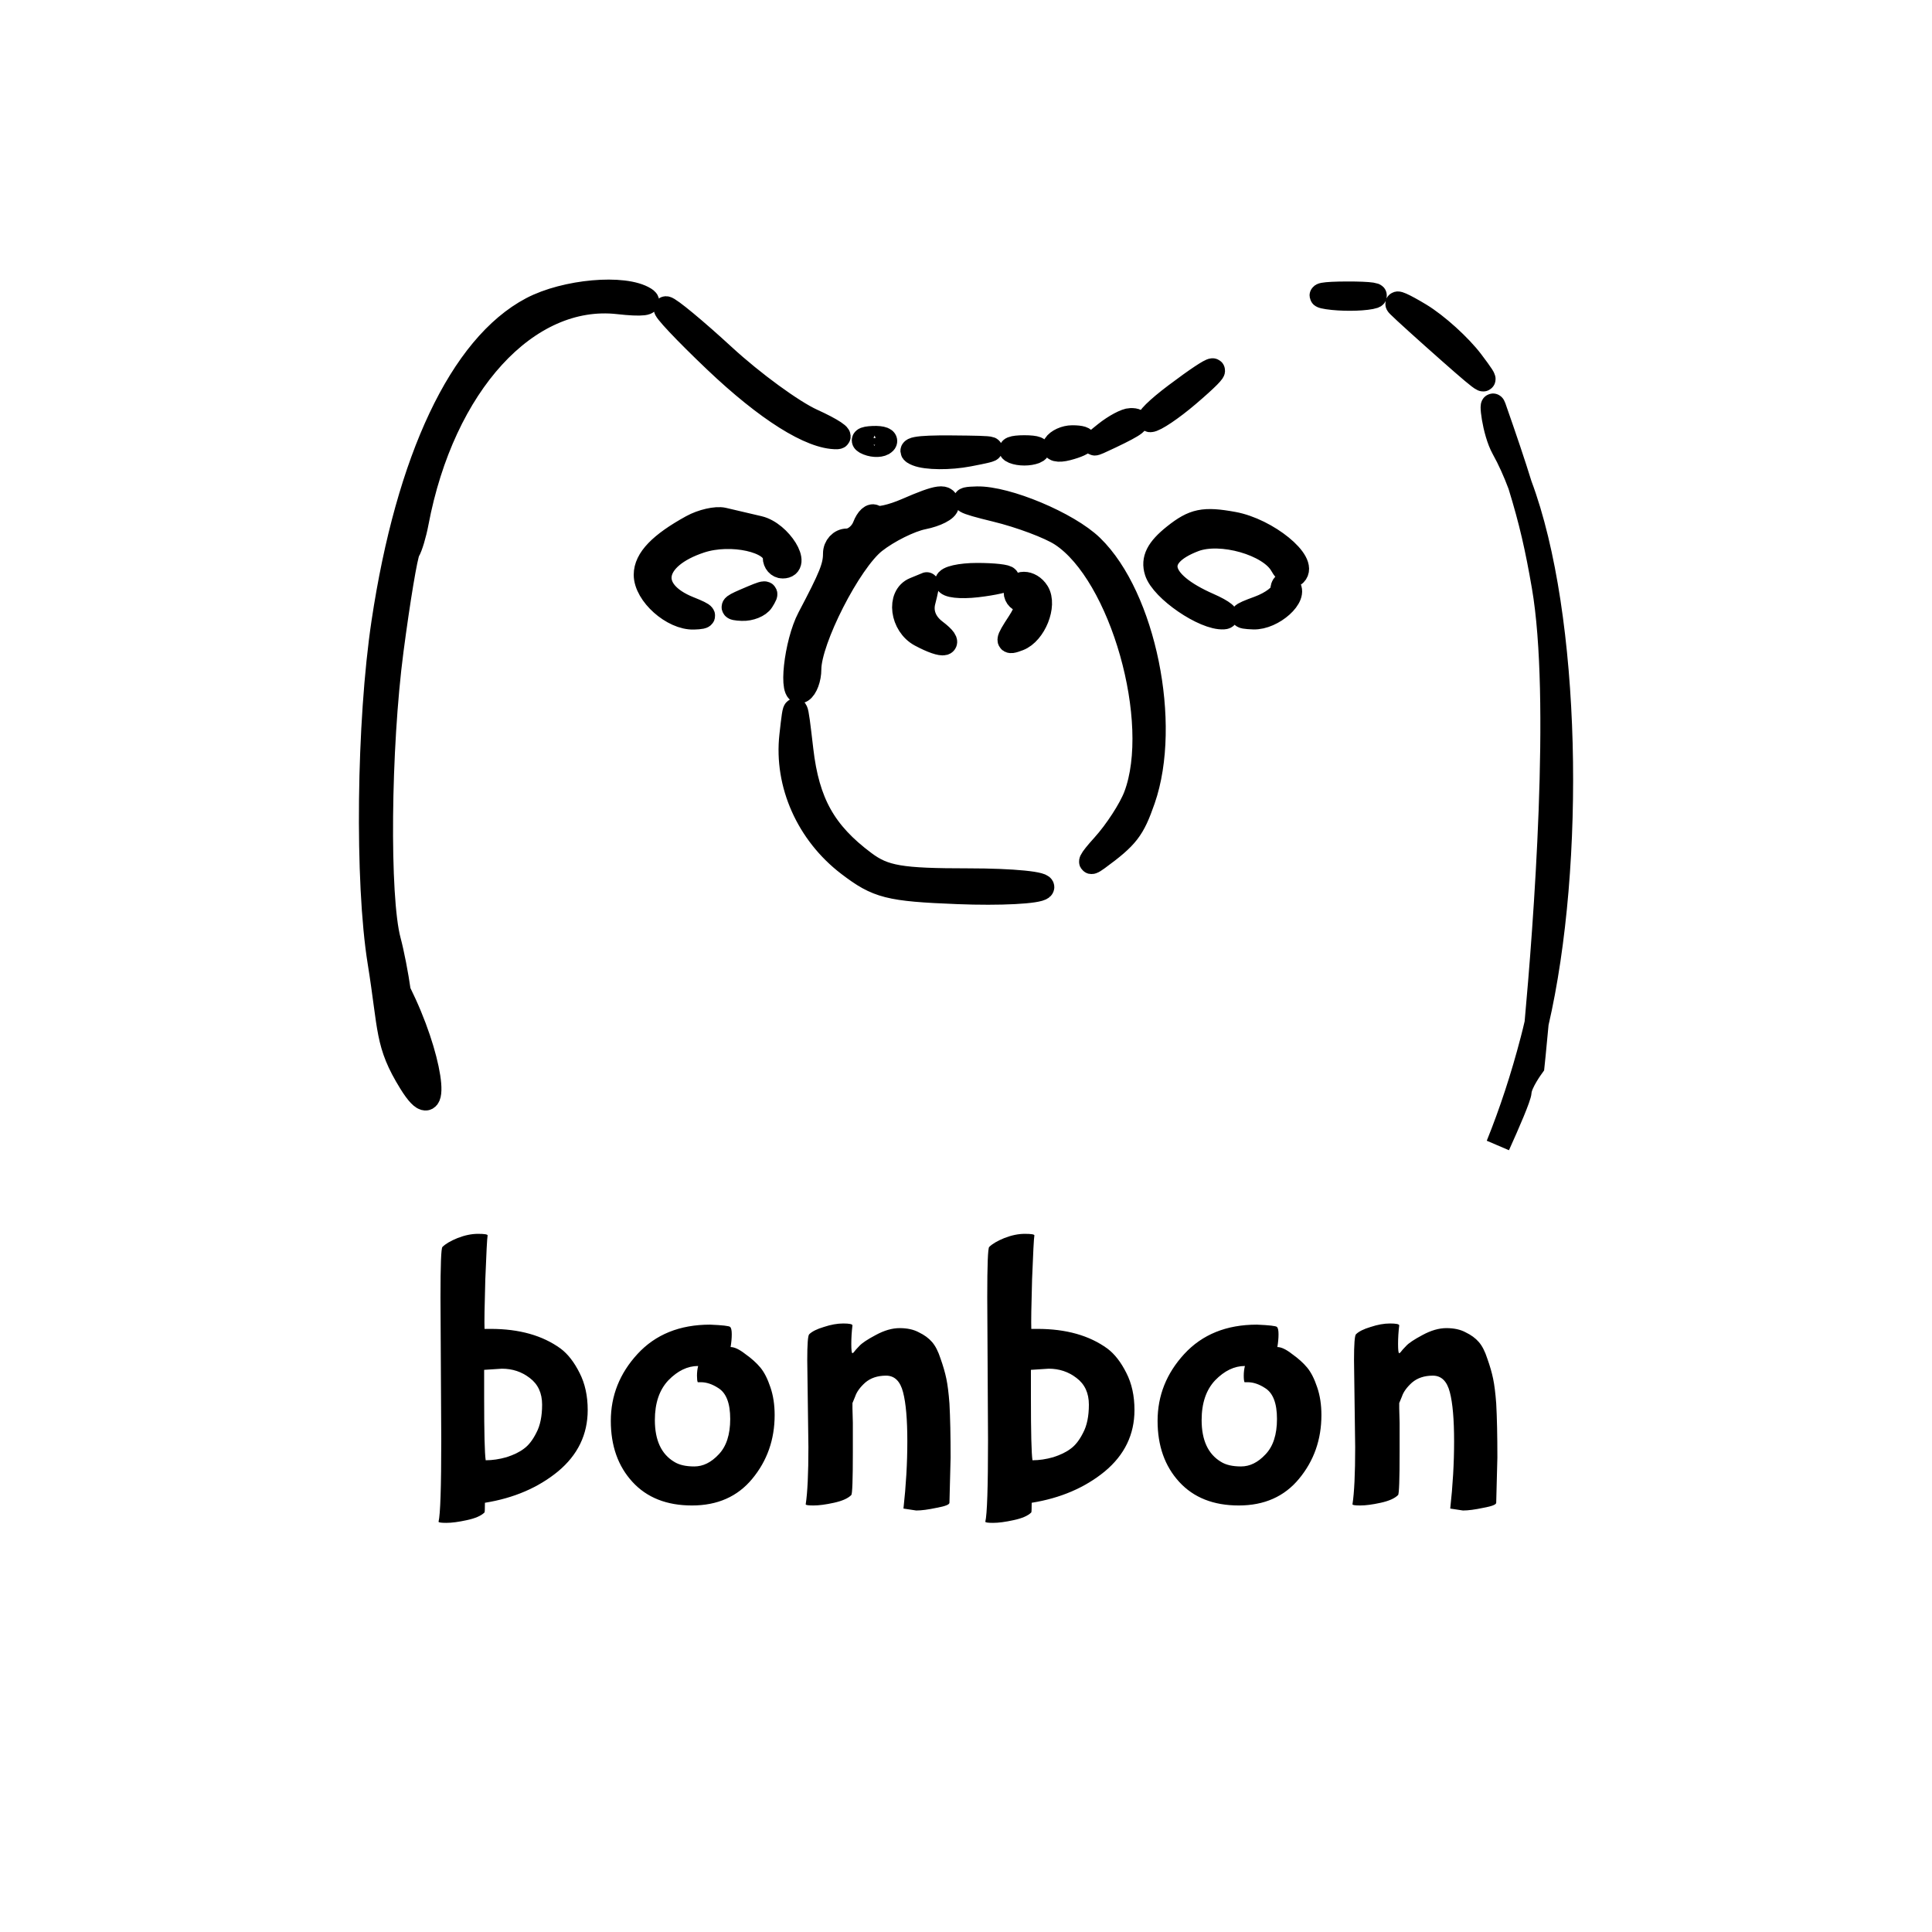
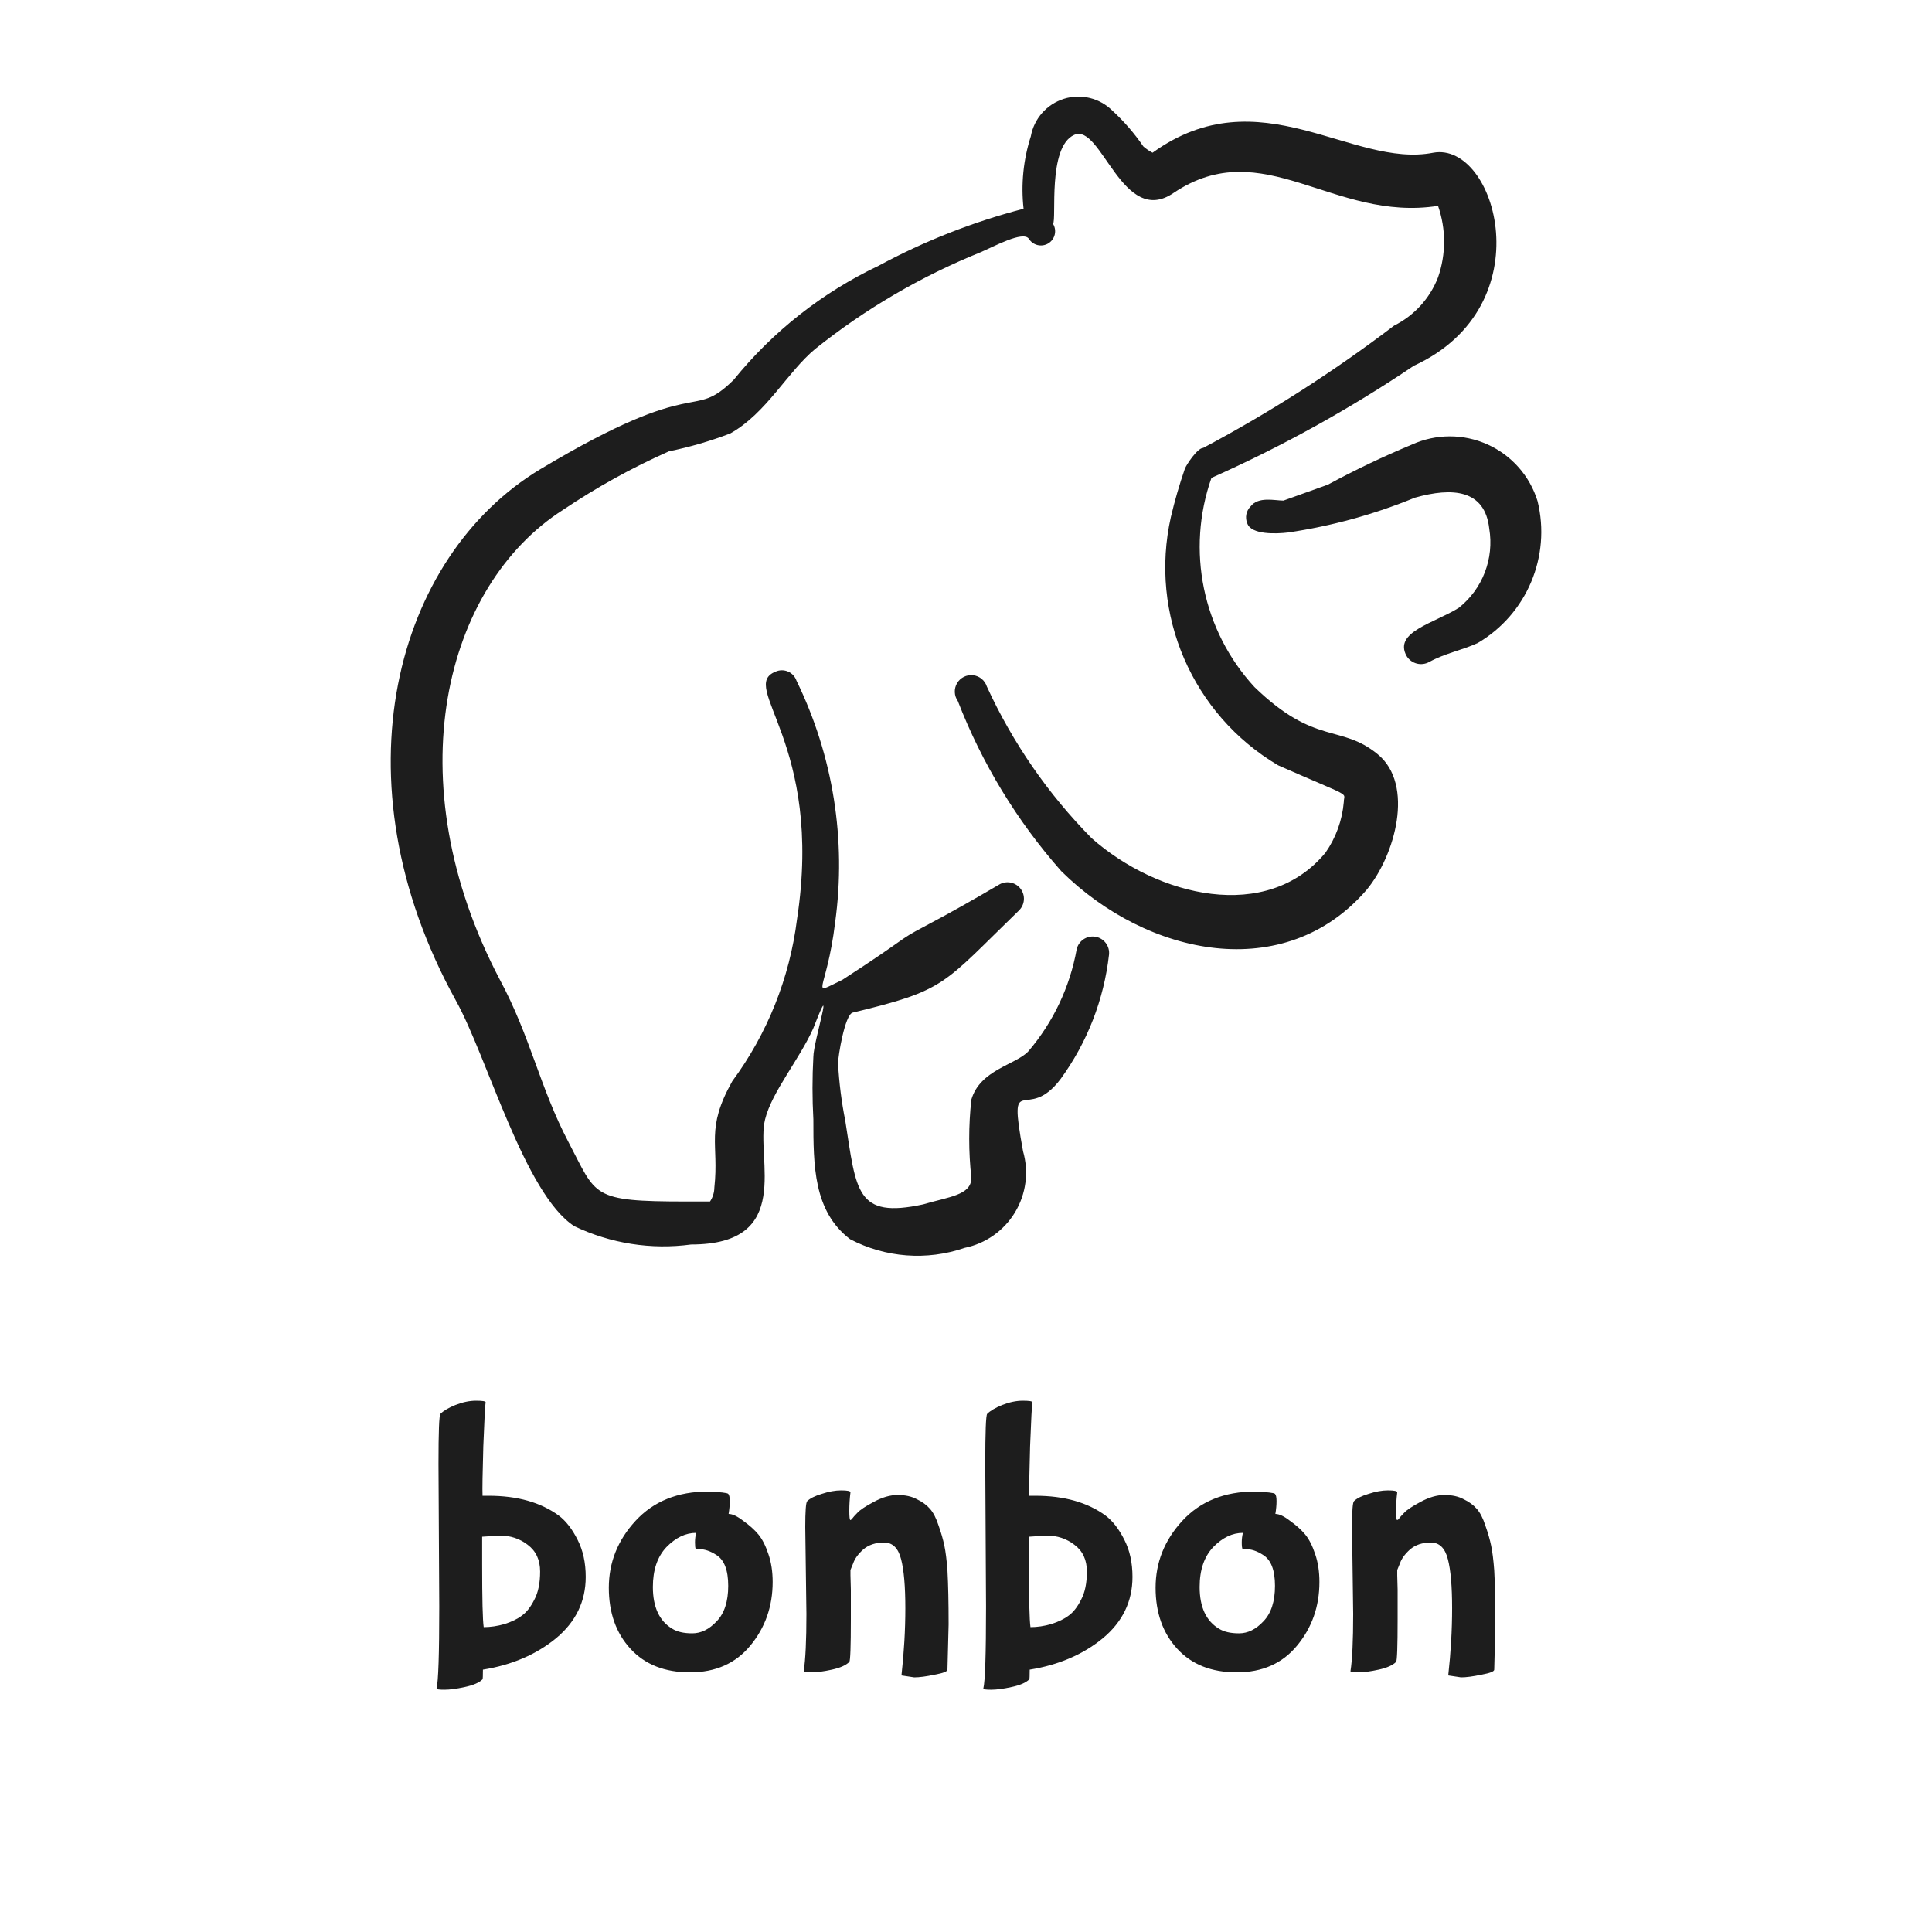
<svg xmlns="http://www.w3.org/2000/svg" width="160" height="160" viewBox="0 0 160 160" fill="none">
-   <path d="M124.505 37.138C123.707 35.703 123.449 32.942 123.723 33.725C124.654 36.382 125.34 38.414 125.879 40.163C129.952 51.023 130.31 71.534 127.254 84.74C127.053 86.947 126.91 88.28 126.91 88.28C126.9 88.294 125.883 89.669 125.842 90.418C125.818 90.845 124.906 92.962 124.055 94.845C125.163 92.102 126.115 89.19 126.91 86.14C127.03 85.683 127.144 85.216 127.254 84.74C127.975 76.852 129.448 57.8 127.851 48.55C127.307 45.401 126.818 43.211 125.879 40.163C125.461 39.047 125.002 38.032 124.505 37.138ZM44.032 25.584C46.827 24.11 51.701 23.677 53.401 24.753C54.01 25.14 53.173 25.242 51.21 25.02C43.661 24.169 36.666 31.818 34.497 43.294C34.317 44.246 34.002 45.297 33.797 45.629C33.592 45.962 32.973 49.671 32.421 53.873C31.359 61.966 31.246 74.331 32.201 77.901C32.483 78.951 32.83 80.747 33.023 82.12C33.161 82.4 33.321 82.738 33.505 83.14C35.92 88.415 36.352 93.438 34.005 89.64C32.004 86.402 32.35 85.325 31.441 79.682C30.368 73.032 30.517 59.814 31.76 51.538C33.795 37.987 38.205 28.661 44.032 25.584ZM65.542 60.929C65.873 57.962 65.876 57.965 66.36 62.118C66.87 66.489 68.255 68.969 71.568 71.444C73.226 72.684 74.577 72.913 80.213 72.913C83.898 72.913 86.621 73.186 86.287 73.521C85.953 73.855 82.82 74.016 79.323 73.877C73.618 73.652 72.685 73.415 70.281 71.58C66.919 69.014 65.097 64.921 65.542 60.929ZM80.913 41.283C83.362 41.231 88.448 43.364 90.406 45.262C94.722 49.448 96.861 59.94 94.677 66.216C93.813 68.701 93.346 69.303 90.886 71.105C90.036 71.728 90.234 71.297 91.377 70.036C92.43 68.875 93.632 67.022 94.049 65.919C96.37 59.777 92.898 47.532 87.91 44.264C86.95 43.634 84.501 42.715 82.469 42.223C79.651 41.54 79.282 41.317 80.913 41.283ZM75.094 42.245C77.777 41.078 78.419 40.998 78.419 41.831C78.419 42.173 77.529 42.632 76.441 42.849C75.353 43.067 73.546 43.966 72.427 44.846C70.342 46.487 67.02 52.993 67.02 55.435C67.02 56.184 66.725 56.979 66.365 57.202C65.424 57.785 65.911 53.27 67.018 51.174C68.815 47.77 69.157 46.919 69.157 45.848C69.157 45.255 69.604 44.769 70.15 44.769C70.695 44.769 71.345 44.243 71.592 43.599C71.838 42.955 72.22 42.608 72.44 42.827C72.659 43.045 73.854 42.784 75.094 42.245ZM76.749 48.388C76.811 48.358 76.689 48.988 76.48 49.79C76.237 50.717 76.586 51.615 77.437 52.26C79.001 53.444 78.232 53.65 76.235 52.581C74.69 51.755 74.381 49.355 75.747 48.803C76.237 48.606 76.687 48.419 76.749 48.388ZM84.119 49.044C84.119 48.12 85.332 48.123 85.906 49.05C86.567 50.123 85.649 52.414 84.359 52.91C83.347 53.298 83.351 53.155 84.403 51.55C85.049 50.565 85.249 49.757 84.849 49.756C84.448 49.756 84.119 49.436 84.119 49.044ZM57.299 43.628C58.138 43.166 59.307 42.899 59.895 43.033C60.483 43.167 61.815 43.48 62.856 43.727C64.593 44.141 66.297 46.907 64.815 46.907C64.46 46.907 64.169 46.578 64.169 46.176C64.169 44.774 60.544 43.967 58.005 44.805C53.909 46.157 53.44 48.942 57.065 50.389C58.497 50.961 58.57 51.1 57.457 51.137C55.721 51.194 53.482 49.201 53.482 47.596C53.482 46.32 54.691 45.063 57.299 43.628ZM97.266 44.382C98.873 43.102 99.689 42.934 102.141 43.382C104.921 43.89 108.208 46.568 107.24 47.536C107.005 47.771 106.513 47.429 106.148 46.777C105.17 45.03 101.102 43.866 98.898 44.704C95.326 46.062 95.808 48.22 100.103 50.106C101.305 50.634 101.857 51.092 101.329 51.123C99.746 51.22 96.262 48.835 95.783 47.329C95.464 46.322 95.886 45.482 97.266 44.382ZM106.207 48.866C106.207 48.441 106.413 48.301 106.665 48.552C107.449 49.337 105.397 51.184 103.805 51.126C102.516 51.078 102.582 50.962 104.247 50.354C105.325 49.96 106.207 49.29 106.207 48.866ZM61.676 49.756C63.582 48.937 63.607 48.937 63.101 49.756C62.859 50.148 62.118 50.447 61.455 50.419C60.473 50.378 60.515 50.256 61.676 49.756ZM80.913 47.62C82.285 47.62 83.407 47.745 83.407 47.898C83.407 48.05 82.285 48.307 80.913 48.467C79.542 48.627 78.42 48.502 78.419 48.189C78.419 47.876 79.542 47.62 80.913 47.62ZM78.776 37.059C82.794 37.094 82.88 37.128 80.211 37.641C78.65 37.941 76.726 37.925 75.937 37.604C74.97 37.212 75.897 37.035 78.776 37.059ZM84.832 37.044C85.812 37.044 86.213 37.206 85.723 37.404C85.234 37.602 84.432 37.602 83.942 37.404C83.452 37.206 83.853 37.044 84.832 37.044ZM88.793 36.219C90.268 36.219 90.057 36.703 88.394 37.138C87.609 37.343 87.147 37.221 87.367 36.866C87.587 36.51 88.228 36.219 88.793 36.219ZM72.304 36.276C73.055 36.245 73.475 36.413 73.239 36.65C73.002 36.886 72.388 36.911 71.874 36.706C71.306 36.478 71.474 36.31 72.304 36.276ZM93.637 34.794C94.542 34.794 94.138 35.124 91.957 36.163C90.278 36.962 90.255 36.947 91.559 35.902C92.32 35.293 93.254 34.795 93.637 34.794ZM55.156 25.532C55.42 25.534 57.582 27.324 59.962 29.513C62.344 31.703 65.628 34.1 67.26 34.841C68.891 35.581 69.814 36.195 69.313 36.204C67.178 36.24 63.517 33.939 59.245 29.877C56.733 27.487 54.893 25.532 55.156 25.532ZM97.373 32.706C100.973 30 101.553 29.988 98.397 32.686C97.04 33.845 95.629 34.794 95.262 34.794C94.896 34.794 95.846 33.854 97.373 32.706ZM115.825 25.299C115.434 24.902 116.236 25.253 117.607 26.082C118.978 26.912 120.899 28.651 121.876 29.946C123.472 32.063 123.292 31.983 120.095 29.163C118.139 27.436 116.217 25.698 115.825 25.299ZM111.551 24.311C113.51 24.306 114.396 24.44 113.52 24.609C112.643 24.778 111.04 24.782 109.957 24.619C108.875 24.455 109.592 24.317 111.551 24.311Z" fill="black" stroke-width="2" stroke="black" />
-   <path d="M36.543 119.237L36.479 107.429C36.479 104.763 36.532 103.376 36.639 103.269C36.895 103.013 37.311 102.768 37.887 102.533C38.484 102.299 39.049 102.181 39.583 102.181C40.116 102.181 40.383 102.224 40.383 102.309C40.34 102.523 40.276 103.739 40.191 105.957C40.127 108.155 40.105 109.52 40.127 110.053H40.639C43.007 110.053 44.937 110.597 46.431 111.685C47.028 112.133 47.551 112.805 47.999 113.701C48.447 114.576 48.671 115.6 48.671 116.773C48.671 118.8 47.849 120.496 46.207 121.861C44.564 123.205 42.548 124.069 40.159 124.453C40.159 124.944 40.148 125.211 40.127 125.253C39.849 125.531 39.359 125.744 38.655 125.893C37.972 126.043 37.407 126.117 36.959 126.117C36.532 126.117 36.319 126.085 36.319 126.021C36.468 125.424 36.543 123.163 36.543 119.237ZM40.223 120.933C40.777 120.933 41.353 120.848 41.951 120.677C42.548 120.485 43.028 120.251 43.391 119.973C43.775 119.696 44.116 119.259 44.415 118.661C44.735 118.064 44.895 117.285 44.895 116.325C44.895 115.365 44.553 114.629 43.871 114.117C43.209 113.605 42.441 113.349 41.567 113.349L40.095 113.445V115.749C40.095 118.629 40.137 120.357 40.223 120.933ZM64.153 117.189C64.153 119.216 63.534 120.976 62.297 122.469C61.081 123.941 59.417 124.677 57.305 124.677C55.214 124.677 53.572 124.027 52.377 122.725C51.182 121.424 50.585 119.739 50.585 117.669C50.585 115.579 51.321 113.733 52.793 112.133C54.286 110.512 56.292 109.701 58.809 109.701C59.833 109.744 60.388 109.808 60.473 109.893C60.558 109.979 60.601 110.181 60.601 110.501C60.601 110.821 60.569 111.173 60.505 111.557C60.825 111.557 61.23 111.749 61.721 112.133C62.233 112.496 62.649 112.869 62.969 113.253C63.289 113.637 63.566 114.181 63.801 114.885C64.036 115.568 64.153 116.336 64.153 117.189ZM59.481 114.949C58.99 114.629 58.51 114.469 58.041 114.469H57.785C57.742 114.384 57.721 114.203 57.721 113.925C57.721 113.648 57.753 113.381 57.817 113.125C56.942 113.125 56.121 113.52 55.353 114.309C54.606 115.099 54.233 116.197 54.233 117.605C54.233 119.269 54.766 120.421 55.833 121.061C56.238 121.317 56.793 121.445 57.497 121.445C58.222 121.445 58.894 121.115 59.513 120.453C60.153 119.792 60.473 118.811 60.473 117.509C60.473 116.208 60.142 115.355 59.481 114.949ZM70.597 116.645L70.629 117.829V120.261C70.629 122.544 70.586 123.728 70.501 123.813C70.224 124.091 69.744 124.304 69.061 124.453C68.378 124.603 67.813 124.677 67.365 124.677C66.938 124.677 66.725 124.645 66.725 124.581C66.874 123.621 66.949 122.043 66.949 119.845L66.853 112.645C66.853 111.323 66.906 110.608 67.013 110.501C67.248 110.267 67.653 110.064 68.229 109.893C68.805 109.701 69.338 109.605 69.829 109.605C70.341 109.605 70.597 109.659 70.597 109.765C70.533 110.277 70.501 110.789 70.501 111.301C70.501 111.813 70.533 112.069 70.597 112.069L70.693 112.005C70.8 111.856 70.96 111.675 71.173 111.461C71.386 111.227 71.834 110.928 72.517 110.565C73.221 110.181 73.882 109.989 74.501 109.989C75.141 109.989 75.674 110.107 76.101 110.341C76.549 110.555 76.912 110.821 77.189 111.141C77.466 111.461 77.701 111.92 77.893 112.517C78.106 113.115 78.266 113.669 78.373 114.181C78.48 114.693 78.565 115.376 78.629 116.229C78.693 117.403 78.725 118.896 78.725 120.709L78.629 124.453C78.629 124.603 78.277 124.741 77.573 124.869C76.869 125.019 76.304 125.093 75.877 125.093L74.821 124.933C75.034 123.013 75.141 121.157 75.141 119.365C75.141 117.552 75.024 116.197 74.789 115.301C74.554 114.384 74.085 113.925 73.381 113.925C72.677 113.925 72.101 114.117 71.653 114.501C71.226 114.885 70.949 115.269 70.821 115.653L70.597 116.197V116.645ZM81.824 119.237L81.76 107.429C81.76 104.763 81.813 103.376 81.92 103.269C82.176 103.013 82.592 102.768 83.168 102.533C83.765 102.299 84.331 102.181 84.864 102.181C85.397 102.181 85.664 102.224 85.664 102.309C85.621 102.523 85.557 103.739 85.472 105.957C85.408 108.155 85.387 109.52 85.408 110.053H85.92C88.288 110.053 90.219 110.597 91.712 111.685C92.309 112.133 92.832 112.805 93.28 113.701C93.728 114.576 93.952 115.6 93.952 116.773C93.952 118.8 93.131 120.496 91.488 121.861C89.845 123.205 87.829 124.069 85.44 124.453C85.44 124.944 85.429 125.211 85.408 125.253C85.131 125.531 84.64 125.744 83.936 125.893C83.253 126.043 82.688 126.117 82.24 126.117C81.813 126.117 81.6 126.085 81.6 126.021C81.749 125.424 81.824 123.163 81.824 119.237ZM85.504 120.933C86.059 120.933 86.635 120.848 87.232 120.677C87.829 120.485 88.309 120.251 88.672 119.973C89.056 119.696 89.397 119.259 89.696 118.661C90.016 118.064 90.176 117.285 90.176 116.325C90.176 115.365 89.835 114.629 89.152 114.117C88.491 113.605 87.723 113.349 86.848 113.349L85.376 113.445V115.749C85.376 118.629 85.419 120.357 85.504 120.933ZM109.434 117.189C109.434 119.216 108.816 120.976 107.578 122.469C106.362 123.941 104.698 124.677 102.586 124.677C100.496 124.677 98.853 124.027 97.658 122.725C96.464 121.424 95.866 119.739 95.866 117.669C95.866 115.579 96.602 113.733 98.074 112.133C99.568 110.512 101.573 109.701 104.09 109.701C105.114 109.744 105.669 109.808 105.754 109.893C105.84 109.979 105.882 110.181 105.882 110.501C105.882 110.821 105.85 111.173 105.786 111.557C106.106 111.557 106.512 111.749 107.002 112.133C107.514 112.496 107.93 112.869 108.25 113.253C108.57 113.637 108.848 114.181 109.082 114.885C109.317 115.568 109.434 116.336 109.434 117.189ZM104.762 114.949C104.272 114.629 103.792 114.469 103.322 114.469H103.066C103.024 114.384 103.002 114.203 103.002 113.925C103.002 113.648 103.034 113.381 103.098 113.125C102.224 113.125 101.402 113.52 100.634 114.309C99.888 115.099 99.514 116.197 99.514 117.605C99.514 119.269 100.048 120.421 101.114 121.061C101.52 121.317 102.074 121.445 102.778 121.445C103.504 121.445 104.176 121.115 104.794 120.453C105.434 119.792 105.754 118.811 105.754 117.509C105.754 116.208 105.424 115.355 104.762 114.949ZM115.878 116.645L115.91 117.829V120.261C115.91 122.544 115.868 123.728 115.782 123.813C115.505 124.091 115.025 124.304 114.342 124.453C113.66 124.603 113.094 124.677 112.646 124.677C112.22 124.677 112.006 124.645 112.006 124.581C112.156 123.621 112.23 122.043 112.23 119.845L112.134 112.645C112.134 111.323 112.188 110.608 112.294 110.501C112.529 110.267 112.934 110.064 113.51 109.893C114.086 109.701 114.62 109.605 115.11 109.605C115.622 109.605 115.878 109.659 115.878 109.765C115.814 110.277 115.782 110.789 115.782 111.301C115.782 111.813 115.814 112.069 115.878 112.069L115.974 112.005C116.081 111.856 116.241 111.675 116.454 111.461C116.668 111.227 117.116 110.928 117.798 110.565C118.502 110.181 119.164 109.989 119.782 109.989C120.422 109.989 120.956 110.107 121.382 110.341C121.83 110.555 122.193 110.821 122.47 111.141C122.748 111.461 122.982 111.92 123.174 112.517C123.388 113.115 123.548 113.669 123.654 114.181C123.761 114.693 123.846 115.376 123.91 116.229C123.974 117.403 124.006 118.896 124.006 120.709L123.91 124.453C123.91 124.603 123.558 124.741 122.854 124.869C122.15 125.019 121.585 125.093 121.158 125.093L120.102 124.933C120.316 123.013 120.422 121.157 120.422 119.365C120.422 117.552 120.305 116.197 120.07 115.301C119.836 114.384 119.366 113.925 118.662 113.925C117.958 113.925 117.382 114.117 116.934 114.501C116.508 114.885 116.23 115.269 116.102 115.653L115.878 116.197V116.645Z" fill="black" />
+   <g transform="translate(32 8) scale(4)" fill="#1D1D1D" fill-rule="evenodd" clip-rule="evenodd">
+     <path d="M17.972 12.224a4.29 4.29 0 0 1-.89-4.33a27.5 27.5 0 0 0 4.19-2.321c2.702-1.24 1.701-4.651.401-4.411c-1.68.33-3.59-1.6-5.811 0a1 1 0 0 1-.19-.13a4.3 4.3 0 0 0-.64-.74a1 1 0 0 0-1.69.53a3.6 3.6 0 0 0-.15 1.5a13.4 13.4 0 0 0-3.001 1.18a8.6 8.6 0 0 0-3 2.361c-.891.88-.661-.15-4.002 1.85c-3 1.8-4.28 6.422-1.75 11.003c.65 1.17 1.42 4 2.45 4.67a4.27 4.27 0 0 0 2.42.38c2.141 0 1.331-1.79 1.531-2.59c.14-.57.71-1.24 1-1.89c.47-1.21 0 .29 0 .59q-.036.65 0 1.3c0 .95 0 1.9.76 2.48a3 3 0 0 0 2.371.18a1.59 1.59 0 0 0 1.21-2c-.32-1.75.07-.55.78-1.5a5.4 5.4 0 0 0 1-2.57a.34.34 0 0 0-.67-.11a4.47 4.47 0 0 1-1 2.11c-.26.28-1 .38-1.18 1a7.4 7.4 0 0 0 0 1.62c0 .36-.46.39-1 .55c-1.39.3-1.38-.27-1.61-1.73a8.4 8.4 0 0 1-.15-1.19c0-.15.14-1 .3-1.05c1.95-.47 1.85-.57 3.45-2.12a.34.34 0 0 0-.4-.54c-.53.31-1 .58-1.57.88s-.3.2-1.69 1.1c-.71.34-.33.29-.15-1.19a8.7 8.7 0 0 0-.8-5.002a.32.32 0 0 0-.43-.19c-.79.31 1 1.47.44 5.131a7.13 7.13 0 0 1-1.34 3.35c-.561 1.001-.271 1.291-.371 2.201a.53.53 0 0 1-.09.29h-.48c-2 0-1.86-.11-2.45-1.23s-.79-2.19-1.42-3.36c-2.171-4.131-1.151-8.162 1.31-9.732q1.043-.7 2.19-1.21a8 8 0 0 0 1.27-.37c.75-.42 1.18-1.271 1.76-1.751a13.7 13.7 0 0 1 3.421-2c.28-.12.88-.45 1-.28a.294.294 0 1 0 .5-.31c.08-.08-.12-1.591.44-1.841s1 1.93 2.06 1.2c1.851-1.24 3.302.61 5.472.27a2.25 2.25 0 0 1 0 1.48a1.87 1.87 0 0 1-.91 1a29 29 0 0 1-3.951 2.531c-.12 0-.35.35-.38.43q-.17.492-.29 1a4.76 4.76 0 0 0 2.22 5.142c1.59.7 1.36.54 1.36.76a2.15 2.15 0 0 1-.38 1.05c-1.21 1.46-3.47.91-4.84-.3a11 11 0 0 1-2.17-3.14a.34.34 0 1 0-.601.3a11.7 11.7 0 0 0 2.14 3.52c1.79 1.77 4.631 2.35 6.322.39c.59-.71 1-2.18.23-2.81s-1.29-.17-2.55-1.39" />
+     <path d="M23.833 8.374a1.9 1.9 0 0 0-2.6-1.17a19 19 0 0 0-1.74.83l-.92.33c-.18 0-.52-.09-.68.12a.32.32 0 0 0-.07.35c.08.24.6.22.85.19a11.2 11.2 0 0 0 2.62-.72c.78-.22 1.45-.17 1.54.64a1.73 1.73 0 0 1-.63 1.64c-.51.32-1.36.5-1.08 1a.35.35 0 0 0 .47.12c.33-.18.67-.24 1-.39a2.67 2.67 0 0 0 1.24-2.94" />
+   </g>
+   <path transform="translate(-0.165 13.820) scale(1)" d="M36.543 119.237L36.479 107.429C36.479 104.763 36.532 103.376 36.639 103.269C36.895 103.013 37.311 102.768 37.887 102.533C38.484 102.299 39.049 102.181 39.583 102.181C40.116 102.181 40.383 102.224 40.383 102.309C40.34 102.523 40.276 103.739 40.191 105.957C40.127 108.155 40.105 109.52 40.127 110.053H40.639C43.007 110.053 44.937 110.597 46.431 111.685C47.028 112.133 47.551 112.805 47.999 113.701C48.447 114.576 48.671 115.6 48.671 116.773C48.671 118.8 47.849 120.496 46.207 121.861C44.564 123.205 42.548 124.069 40.159 124.453C40.159 124.944 40.148 125.211 40.127 125.253C39.849 125.531 39.359 125.744 38.655 125.893C37.972 126.043 37.407 126.117 36.959 126.117C36.532 126.117 36.319 126.085 36.319 126.021C36.468 125.424 36.543 123.163 36.543 119.237ZM40.223 120.933C40.777 120.933 41.353 120.848 41.951 120.677C42.548 120.485 43.028 120.251 43.391 119.973C43.775 119.696 44.116 119.259 44.415 118.661C44.735 118.064 44.895 117.285 44.895 116.325C44.895 115.365 44.553 114.629 43.871 114.117C43.209 113.605 42.441 113.349 41.567 113.349L40.095 113.445V115.749C40.095 118.629 40.137 120.357 40.223 120.933ZM64.153 117.189C64.153 119.216 63.534 120.976 62.297 122.469C61.081 123.941 59.417 124.677 57.305 124.677C55.214 124.677 53.572 124.027 52.377 122.725C51.182 121.424 50.585 119.739 50.585 117.669C50.585 115.579 51.321 113.733 52.793 112.133C54.286 110.512 56.292 109.701 58.809 109.701C59.833 109.744 60.388 109.808 60.473 109.893C60.558 109.979 60.601 110.181 60.601 110.501C60.601 110.821 60.569 111.173 60.505 111.557C60.825 111.557 61.23 111.749 61.721 112.133C62.233 112.496 62.649 112.869 62.969 113.253C63.289 113.637 63.566 114.181 63.801 114.885C64.036 115.568 64.153 116.336 64.153 117.189ZM59.481 114.949C58.99 114.629 58.51 114.469 58.041 114.469H57.785C57.742 114.384 57.721 114.203 57.721 113.925C57.721 113.648 57.753 113.381 57.817 113.125C56.942 113.125 56.121 113.52 55.353 114.309C54.606 115.099 54.233 116.197 54.233 117.605C54.233 119.269 54.766 120.421 55.833 121.061C56.238 121.317 56.793 121.445 57.497 121.445C58.222 121.445 58.894 121.115 59.513 120.453C60.153 119.792 60.473 118.811 60.473 117.509C60.473 116.208 60.142 115.355 59.481 114.949ZM70.597 116.645L70.629 117.829V120.261C70.629 122.544 70.586 123.728 70.501 123.813C70.224 124.091 69.744 124.304 69.061 124.453C68.378 124.603 67.813 124.677 67.365 124.677C66.938 124.677 66.725 124.645 66.725 124.581C66.874 123.621 66.949 122.043 66.949 119.845L66.853 112.645C66.853 111.323 66.906 110.608 67.013 110.501C67.248 110.267 67.653 110.064 68.229 109.893C68.805 109.701 69.338 109.605 69.829 109.605C70.341 109.605 70.597 109.659 70.597 109.765C70.533 110.277 70.501 110.789 70.501 111.301C70.501 111.813 70.533 112.069 70.597 112.069L70.693 112.005C70.8 111.856 70.96 111.675 71.173 111.461C71.386 111.227 71.834 110.928 72.517 110.565C73.221 110.181 73.882 109.989 74.501 109.989C75.141 109.989 75.674 110.107 76.101 110.341C76.549 110.555 76.912 110.821 77.189 111.141C77.466 111.461 77.701 111.92 77.893 112.517C78.106 113.115 78.266 113.669 78.373 114.181C78.48 114.693 78.565 115.376 78.629 116.229C78.693 117.403 78.725 118.896 78.725 120.709L78.629 124.453C78.629 124.603 78.277 124.741 77.573 124.869C76.869 125.019 76.304 125.093 75.877 125.093L74.821 124.933C75.034 123.013 75.141 121.157 75.141 119.365C75.141 117.552 75.024 116.197 74.789 115.301C74.554 114.384 74.085 113.925 73.381 113.925C72.677 113.925 72.101 114.117 71.653 114.501C71.226 114.885 70.949 115.269 70.821 115.653L70.597 116.197V116.645ZM81.824 119.237L81.76 107.429C81.76 104.763 81.813 103.376 81.92 103.269C82.176 103.013 82.592 102.768 83.168 102.533C83.765 102.299 84.331 102.181 84.864 102.181C85.397 102.181 85.664 102.224 85.664 102.309C85.621 102.523 85.557 103.739 85.472 105.957C85.408 108.155 85.387 109.52 85.408 110.053H85.92C88.288 110.053 90.219 110.597 91.712 111.685C92.309 112.133 92.832 112.805 93.28 113.701C93.728 114.576 93.952 115.6 93.952 116.773C93.952 118.8 93.131 120.496 91.488 121.861C89.845 123.205 87.829 124.069 85.44 124.453C85.44 124.944 85.429 125.211 85.408 125.253C85.131 125.531 84.64 125.744 83.936 125.893C83.253 126.043 82.688 126.117 82.24 126.117C81.813 126.117 81.6 126.085 81.6 126.021C81.749 125.424 81.824 123.163 81.824 119.237ZM85.504 120.933C86.059 120.933 86.635 120.848 87.232 120.677C87.829 120.485 88.309 120.251 88.672 119.973C89.056 119.696 89.397 119.259 89.696 118.661C90.016 118.064 90.176 117.285 90.176 116.325C90.176 115.365 89.835 114.629 89.152 114.117C88.491 113.605 87.723 113.349 86.848 113.349L85.376 113.445V115.749C85.376 118.629 85.419 120.357 85.504 120.933ZM109.434 117.189C109.434 119.216 108.816 120.976 107.578 122.469C106.362 123.941 104.698 124.677 102.586 124.677C100.496 124.677 98.853 124.027 97.658 122.725C96.464 121.424 95.866 119.739 95.866 117.669C95.866 115.579 96.602 113.733 98.074 112.133C99.568 110.512 101.573 109.701 104.09 109.701C105.114 109.744 105.669 109.808 105.754 109.893C105.84 109.979 105.882 110.181 105.882 110.501C105.882 110.821 105.85 111.173 105.786 111.557C106.106 111.557 106.512 111.749 107.002 112.133C107.514 112.496 107.93 112.869 108.25 113.253C108.57 113.637 108.848 114.181 109.082 114.885C109.317 115.568 109.434 116.336 109.434 117.189ZM104.762 114.949C104.272 114.629 103.792 114.469 103.322 114.469H103.066C103.024 114.384 103.002 114.203 103.002 113.925C103.002 113.648 103.034 113.381 103.098 113.125C102.224 113.125 101.402 113.52 100.634 114.309C99.888 115.099 99.514 116.197 99.514 117.605C99.514 119.269 100.048 120.421 101.114 121.061C101.52 121.317 102.074 121.445 102.778 121.445C103.504 121.445 104.176 121.115 104.794 120.453C105.434 119.792 105.754 118.811 105.754 117.509C105.754 116.208 105.424 115.355 104.762 114.949ZM115.878 116.645L115.91 117.829V120.261C115.91 122.544 115.868 123.728 115.782 123.813C115.505 124.091 115.025 124.304 114.342 124.453C113.66 124.603 113.094 124.677 112.646 124.677C112.22 124.677 112.006 124.645 112.006 124.581C112.156 123.621 112.23 122.043 112.23 119.845L112.134 112.645C112.134 111.323 112.188 110.608 112.294 110.501C112.529 110.267 112.934 110.064 113.51 109.893C114.086 109.701 114.62 109.605 115.11 109.605C115.622 109.605 115.878 109.659 115.878 109.765C115.814 110.277 115.782 110.789 115.782 111.301C115.782 111.813 115.814 112.069 115.878 112.069L115.974 112.005C116.081 111.856 116.241 111.675 116.454 111.461C116.668 111.227 117.116 110.928 117.798 110.565C118.502 110.181 119.164 109.989 119.782 109.989C120.422 109.989 120.956 110.107 121.382 110.341C121.83 110.555 122.193 110.821 122.47 111.141C122.748 111.461 122.982 111.92 123.174 112.517C123.388 113.115 123.548 113.669 123.654 114.181C123.761 114.693 123.846 115.376 123.91 116.229C123.974 117.403 124.006 118.896 124.006 120.709L123.91 124.453C123.91 124.603 123.558 124.741 122.854 124.869C122.15 125.019 121.585 125.093 121.158 125.093L120.102 124.933C120.316 123.013 120.422 121.157 120.422 119.365C120.422 117.552 120.305 116.197 120.07 115.301C119.836 114.384 119.366 113.925 118.662 113.925C117.958 113.925 117.382 114.117 116.934 114.501C116.508 114.885 116.23 115.269 116.102 115.653L115.878 116.197V116.645Z" fill="#1D1D1D" />
</svg>
